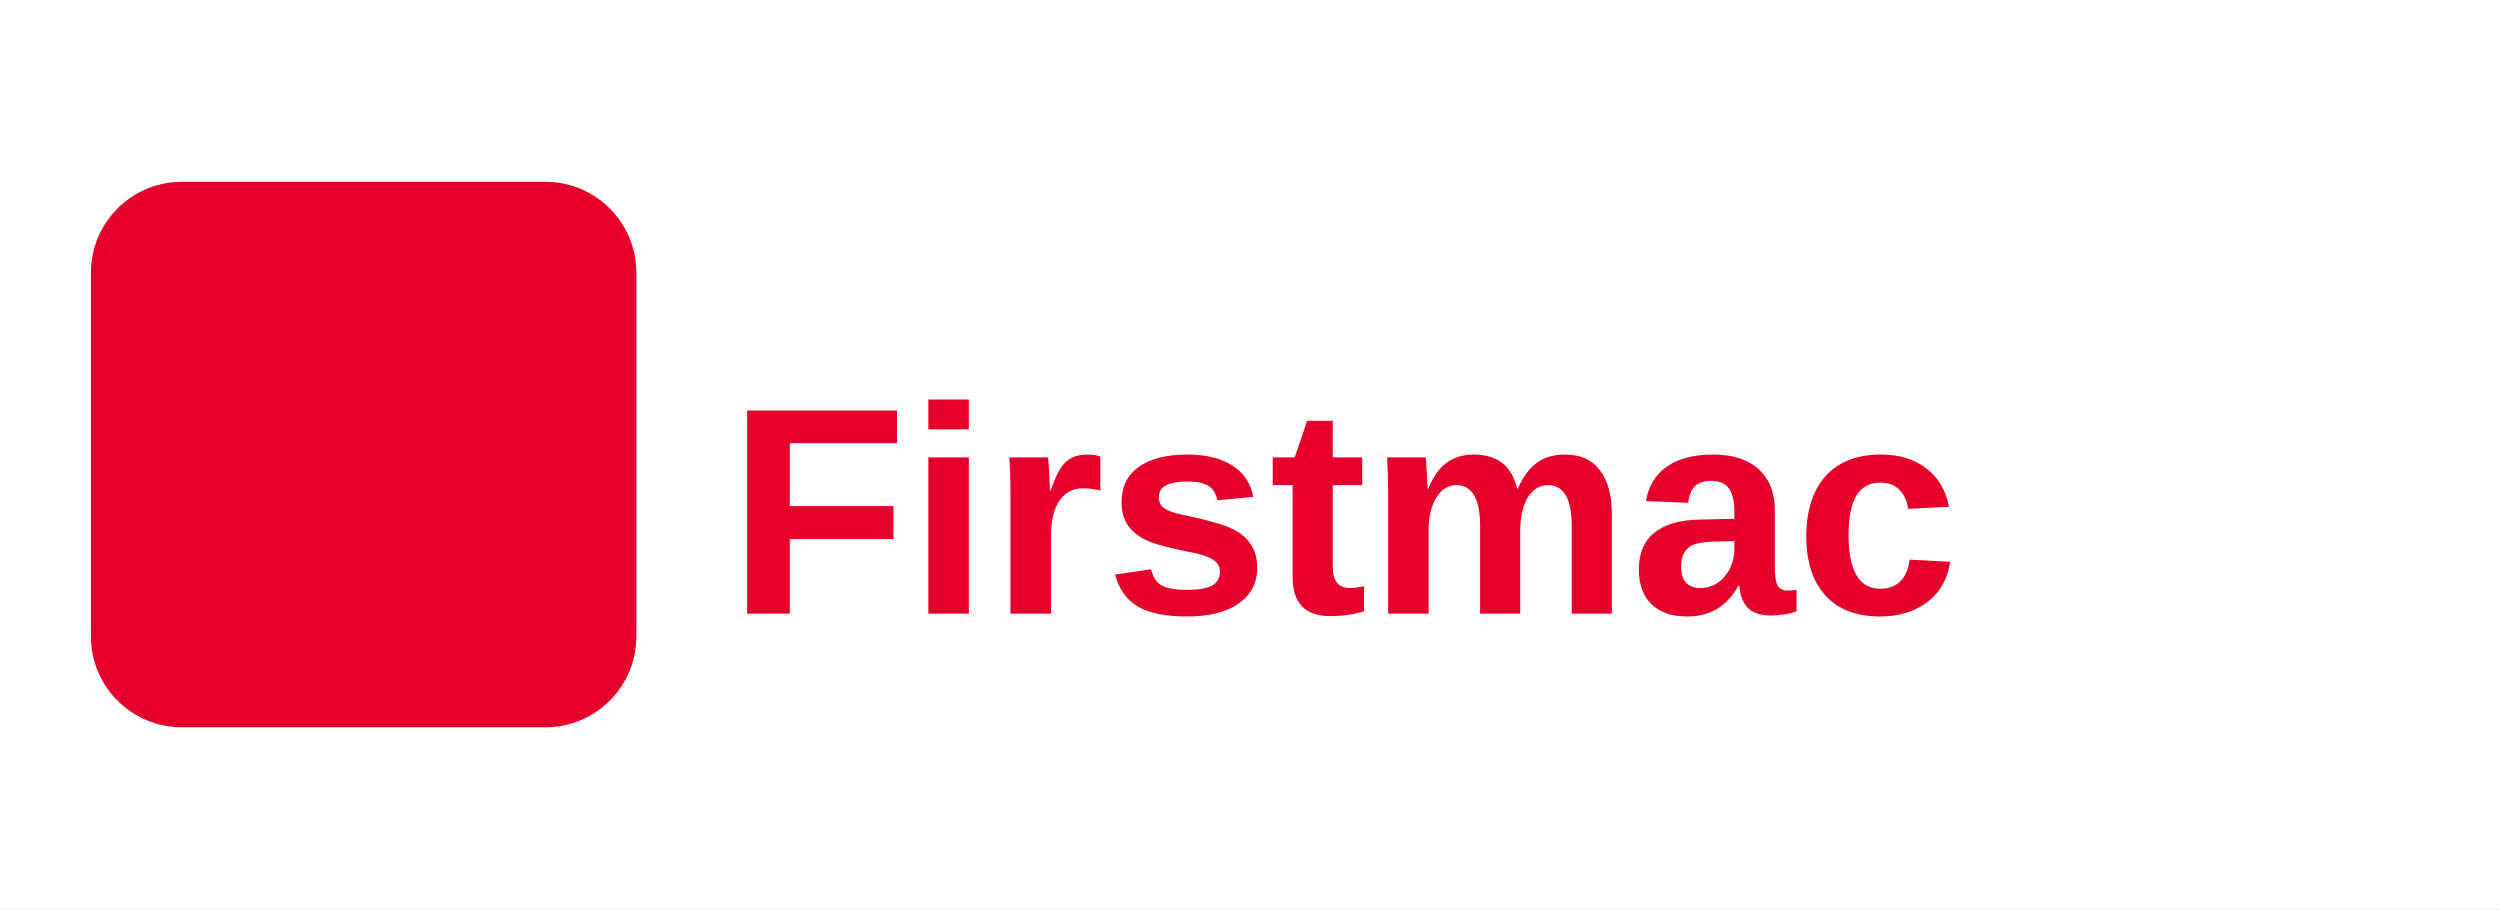
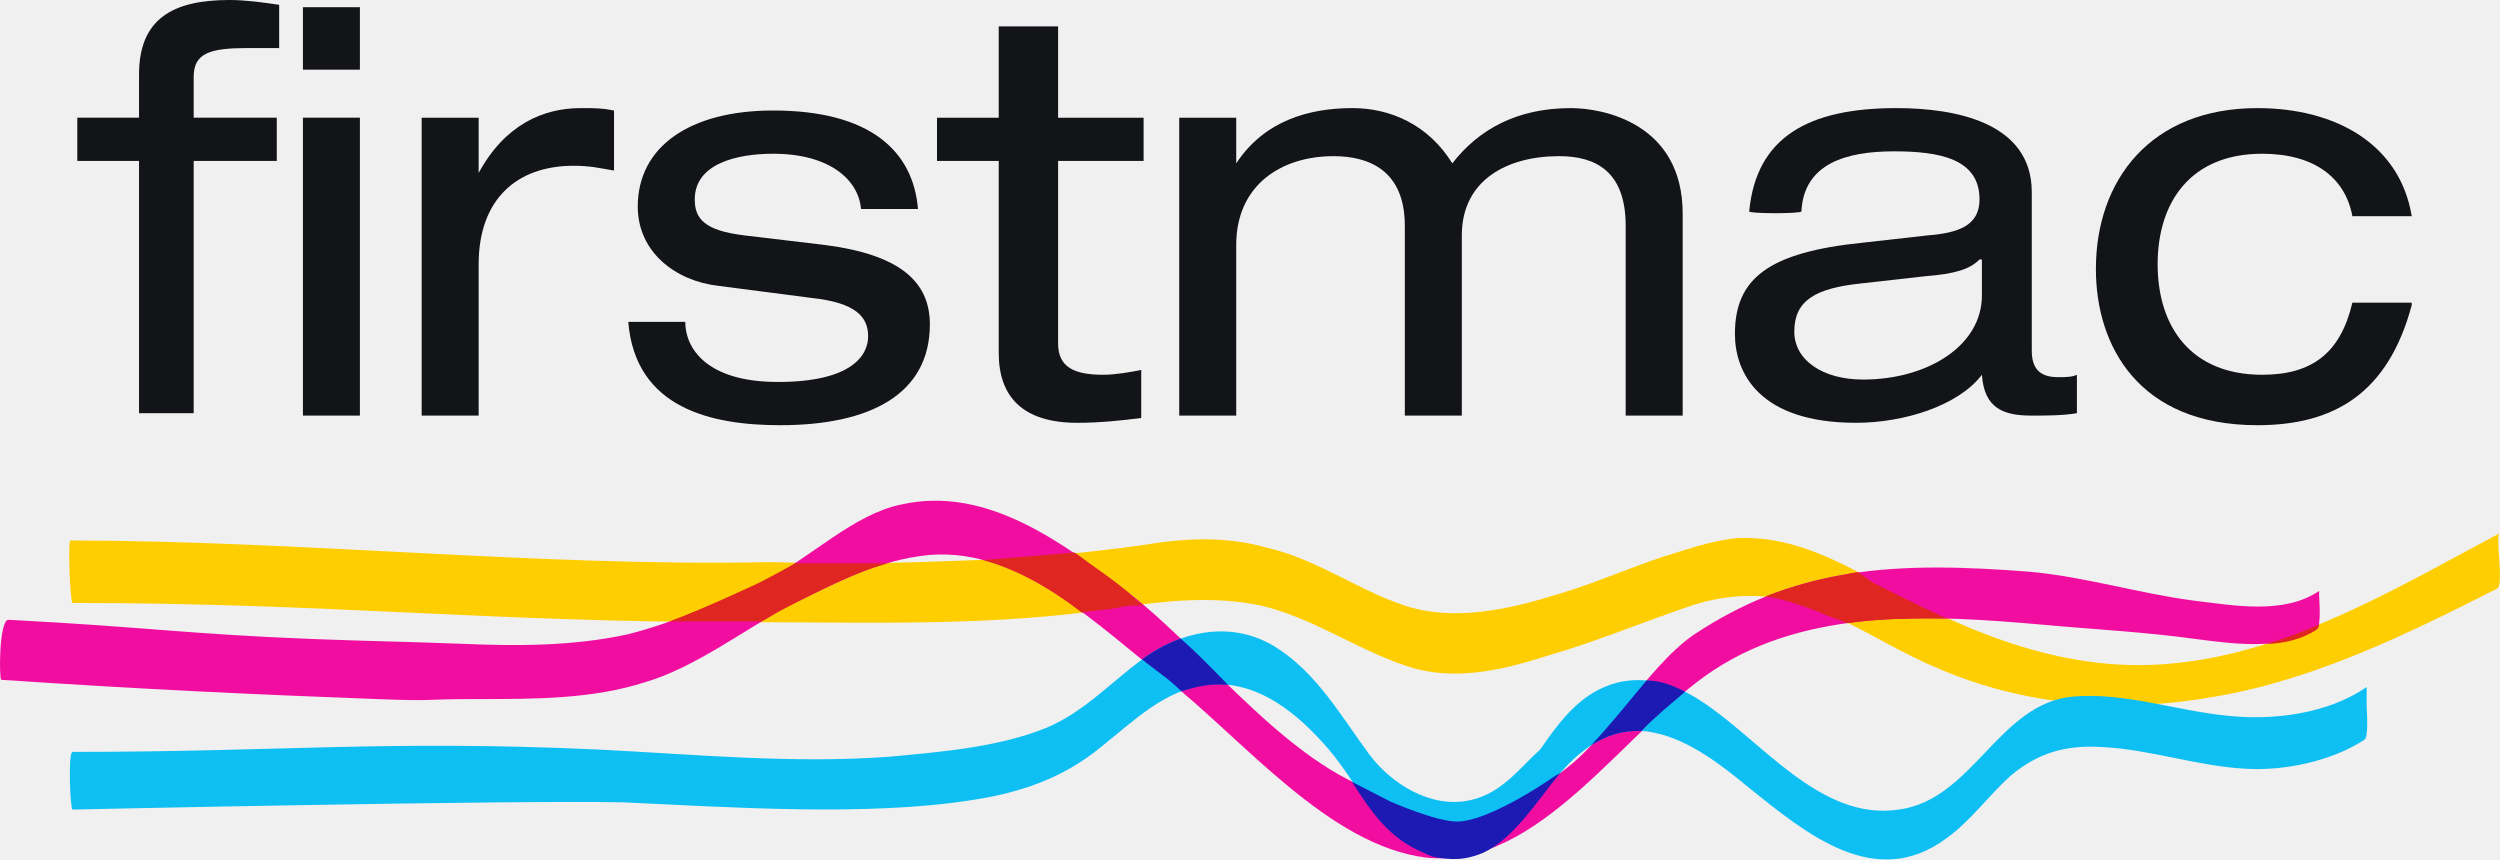
- <svg xmlns="http://www.w3.org/2000/svg" viewBox="0 0 110 40">
-   <rect width="110" height="40" fill="#fff" />
-   <rect x="4" y="8" width="24" height="24" rx="4" fill="#E4002B" />
-   <text x="32" y="27" font-family="Arial" font-weight="700" font-size="13" fill="#E4002B">Firstmac</text>
+ <svg xmlns="http://www.w3.org/2000/svg" width="125" height="43" viewBox="0 0 125 43" fill="none">
+   <path fill-rule="evenodd" clip-rule="evenodd" d="M6.952 3.723C6.952 0.961 8.615 0 11.465 0C12.296 0 13.127 0.12 13.958 0.24V2.402C13.364 2.402 12.889 2.402 12.415 2.402C10.515 2.402 9.684 2.642 9.684 3.844V5.885H13.839V8.047H9.684V20.659H6.952V8.047H3.865V5.885H6.952V3.723ZM15.146 0.36H17.995V3.483H15.146V0.36ZM15.146 5.885H17.995V20.779H15.146V5.885Z" fill="#121417" />
+   <path fill-rule="evenodd" clip-rule="evenodd" d="M21.083 5.886H23.933V8.648C25.239 6.246 27.139 5.405 29.039 5.405C29.751 5.405 30.107 5.405 30.701 5.525V8.528C29.988 8.408 29.514 8.288 28.682 8.288C25.833 8.288 23.933 9.97 23.933 13.213V20.78H21.083V5.886Z" fill="#121417" />
+   <path fill-rule="evenodd" clip-rule="evenodd" d="M34.263 16.095C34.263 17.416 35.331 19.098 38.894 19.098C42.575 19.098 43.406 17.777 43.406 16.816C43.406 15.855 42.812 15.134 40.556 14.894L35.925 14.293C33.788 14.053 31.888 12.612 31.888 10.33C31.888 7.327 34.5 5.525 38.656 5.525C43.525 5.525 45.662 7.567 45.899 10.45H43.05C42.931 9.009 41.506 7.687 38.656 7.687C36.875 7.687 34.738 8.168 34.738 9.97C34.738 10.93 35.213 11.531 37.231 11.771L41.269 12.252C44.95 12.732 46.493 14.053 46.493 16.215C46.493 19.699 43.525 21.26 39.013 21.26C35.569 21.26 31.769 20.419 31.413 16.095C31.413 16.095 34.263 16.095 34.263 16.095Z" fill="#121417" />
+   <path fill-rule="evenodd" clip-rule="evenodd" d="M50.056 1.321H52.905V5.886H57.18V8.048H52.905V17.176C52.905 18.377 53.736 18.738 55.161 18.738C55.755 18.738 56.468 18.617 57.061 18.497V20.899C56.111 21.02 55.043 21.14 53.855 21.14C51.124 21.14 49.937 19.819 49.937 17.657V8.048H46.85V5.886H49.937V1.321H50.056Z" fill="#121417" />
+   <path fill-rule="evenodd" clip-rule="evenodd" d="M77.959 7.808C75.347 7.808 73.091 9.009 73.091 11.771V20.78H70.241V11.291C70.241 8.528 68.46 7.808 66.679 7.808C64.067 7.808 61.811 9.249 61.811 12.252V20.78H58.961V5.886H61.811V8.168C63.236 6.006 65.492 5.405 67.629 5.405C69.529 5.405 71.429 6.246 72.616 8.168C73.922 6.486 75.822 5.405 78.553 5.405C80.097 5.405 84.134 6.126 84.134 10.69V20.78H81.284V11.291C81.284 8.528 79.74 7.808 77.959 7.808Z" fill="#121417" />
+   <path fill-rule="evenodd" clip-rule="evenodd" d="M87.459 10.57C87.815 6.847 90.427 5.405 94.82 5.405C97.789 5.405 101.589 6.126 101.589 9.609V17.537C101.589 18.377 101.945 18.858 102.895 18.858C103.251 18.858 103.607 18.858 103.845 18.738V20.66C103.132 20.78 102.301 20.78 101.589 20.78C100.164 20.78 99.214 20.419 99.095 18.738C97.908 20.299 95.177 21.14 92.802 21.14C87.933 21.14 86.746 18.618 86.746 16.696C86.746 13.933 88.409 12.612 93.158 12.132L96.364 11.771C97.908 11.651 98.976 11.291 98.976 9.97C98.976 7.928 96.958 7.567 94.702 7.567C92.327 7.567 90.19 8.168 90.071 10.57C90.071 10.69 87.459 10.69 87.459 10.57ZM98.976 12.972C98.501 13.453 97.789 13.693 96.245 13.813L93.039 14.173C90.783 14.414 89.715 15.014 89.715 16.576C89.715 18.017 91.139 18.978 93.158 18.978C96.364 18.978 99.095 17.296 99.095 14.774V12.972H98.976Z" fill="#121417" />
+   <path fill-rule="evenodd" clip-rule="evenodd" d="M120.587 15.254C119.4 19.699 116.669 21.26 112.869 21.26C106.932 21.26 104.795 17.296 104.795 13.453C104.795 9.009 107.526 5.405 112.869 5.405C116.788 5.405 119.994 7.207 120.587 10.81H117.619C117.263 8.889 115.719 7.687 113.107 7.687C109.545 7.687 107.882 10.09 107.882 13.213C107.882 16.335 109.545 18.738 113.107 18.738C115.6 18.738 117.025 17.657 117.619 15.134H120.587V15.254Z" fill="#121417" />
+   <path fill-rule="evenodd" clip-rule="evenodd" d="M3.628 30.148C16.452 30.148 24.407 31.109 37.231 31.109C43.525 31.109 49.699 31.349 55.874 30.389C58.367 30.028 60.623 29.788 62.998 30.268C65.61 30.869 67.748 32.43 70.241 33.271C72.616 34.112 75.11 33.511 77.366 32.791C79.859 32.07 82.115 31.109 84.609 30.268C86.865 29.548 88.883 29.668 91.021 30.509C93.039 31.349 94.82 32.55 96.839 33.391C101.232 35.313 106.101 35.673 110.732 34.833C115.719 33.992 120.35 31.71 124.862 29.428C125.218 29.187 124.743 26.785 124.981 26.665C119.993 29.308 114.65 32.55 108.832 33.151C103.489 33.752 98.501 31.71 93.752 29.067C91.615 27.866 89.359 26.785 86.865 26.905C85.559 27.025 84.253 27.506 83.065 27.866C81.64 28.347 80.215 28.947 78.791 29.428C76.178 30.268 73.329 31.109 70.597 30.389C68.104 29.668 65.967 27.986 63.354 27.386C61.217 26.785 59.198 26.905 57.061 27.266C54.449 27.626 51.955 27.866 49.343 27.986C45.781 28.106 44.118 28.227 38.419 28.106C27.257 28.347 14.908 27.025 3.509 27.025C3.39 27.145 3.509 30.148 3.628 30.148Z" fill="#FFCE00" />
+   <path fill-rule="evenodd" clip-rule="evenodd" d="M0.066 33.992C7.309 34.472 12.415 34.712 18.827 34.953C22.033 35.073 20.727 34.953 23.933 34.953C26.783 34.953 29.632 34.953 32.245 34.112C34.738 33.391 37.232 31.469 39.488 30.268C41.744 29.187 43.881 27.986 46.493 27.746C51.124 27.386 54.924 31.349 58.367 33.992C62.167 36.995 66.442 42.279 71.31 42.88C77.01 43.48 81.284 36.394 85.678 33.511C90.427 30.388 96.602 30.749 102.064 31.229C104.676 31.469 107.17 31.59 109.782 31.95C111.682 32.19 114.057 32.55 115.838 31.469C116.075 31.349 115.957 29.908 115.957 29.788V29.548C114.175 30.749 111.682 30.268 109.663 30.028C106.932 29.668 104.201 28.827 101.47 28.587C98.383 28.346 95.296 28.226 92.327 28.707C89.478 29.187 87.103 30.148 84.728 31.71C82.234 33.391 79.978 37.715 77.366 39.036C75.941 39.757 74.516 41.078 72.973 41.078C71.904 41.078 70.123 40.237 69.767 39.877C64.661 38.676 60.505 32.791 56.468 29.668C53.143 27.145 49.343 24.263 45.069 25.224C42.694 25.704 40.556 27.866 38.419 28.947C36.163 30.028 33.788 31.109 31.413 31.71C28.682 32.31 25.833 32.31 23.102 32.19C20.014 32.07 18.708 32.07 15.621 31.95C9.446 31.71 7.309 31.349 0.422 30.989C-0.053 30.989 -0.053 33.992 0.066 33.992Z" fill="#F20DA1" />
+   <path fill-rule="evenodd" clip-rule="evenodd" d="M93.752 29.187C93.515 29.067 93.266 28.854 92.91 28.613C92.673 28.613 92.432 28.704 92.148 28.752C90.724 28.992 89.568 29.341 88.262 29.822C89.212 29.942 90.071 30.268 91.021 30.628C91.496 30.868 91.852 30.919 92.327 31.159C93.99 30.919 95.672 30.921 97.334 30.921C96.028 30.32 94.939 29.787 93.752 29.187Z" fill="#DF2620" />
+   <path fill-rule="evenodd" clip-rule="evenodd" d="M56.467 29.668C55.636 28.947 54.686 28.347 53.736 27.626C52.312 27.746 50.887 27.866 49.343 27.986C49.224 27.986 49.224 27.986 49.105 27.986C50.887 28.467 52.549 29.428 54.093 30.629C54.686 30.509 55.28 30.509 55.874 30.389C56.349 30.268 56.705 30.268 57.18 30.268C56.942 30.148 56.705 29.908 56.467 29.668Z" fill="#DF2620" />
+   <path fill-rule="evenodd" clip-rule="evenodd" d="M39.775 28.168C39.258 28.455 37.998 29.119 37.998 29.119C37.998 29.119 35.139 30.469 33.477 31.07C34.664 31.07 36.728 31.07 36.728 31.07C36.728 31.07 37.7 31.07 38.057 31.07C38.532 30.83 38.676 30.701 39.151 30.46C40.813 29.62 42.594 28.648 44.375 28.168C43.069 28.168 41.675 28.168 39.775 28.168Z" fill="#DF2620" />
+   <path fill-rule="evenodd" clip-rule="evenodd" d="M115.957 31.23C115.126 31.59 114.176 31.95 113.345 32.19C114.176 32.19 115.126 31.95 115.838 31.47C115.838 31.47 115.957 31.35 115.957 31.23Z" fill="#DF2620" />
+   <path fill-rule="evenodd" clip-rule="evenodd" d="M31.176 40.117C36.401 40.358 43.406 40.838 48.631 39.997C51.006 39.637 53.143 38.916 55.043 37.355C56.705 36.033 58.249 34.472 60.386 34.232C62.88 33.992 64.898 35.673 66.442 37.475C67.986 39.276 68.817 41.679 71.31 42.64C74.754 43.961 76.416 40.237 78.435 38.196C79.622 36.994 81.047 36.274 82.709 36.634C84.49 36.994 86.153 38.316 87.459 39.397C90.309 41.679 93.752 44.561 97.314 41.919C98.502 41.078 99.452 39.757 100.52 38.796C101.945 37.595 103.37 37.235 105.151 37.355C107.526 37.475 109.901 38.316 112.276 38.436C114.176 38.556 116.55 38.075 118.213 36.994C118.45 36.874 118.332 35.433 118.332 35.313C118.332 35.193 118.332 34.352 118.332 34.352C116.432 35.673 113.701 36.033 111.445 35.793C108.832 35.553 106.22 34.592 103.608 34.832C99.927 35.193 98.621 39.997 94.94 40.478C91.021 41.078 88.053 36.994 85.084 35.072C83.659 34.112 81.878 33.631 80.216 34.352C78.791 34.952 77.841 36.274 77.01 37.475C75.941 38.436 75.11 39.637 73.566 39.997C71.548 40.478 69.529 39.156 68.461 37.715C67.036 35.793 65.848 33.631 63.711 32.31C61.692 31.109 59.436 31.469 57.536 32.67C55.755 33.871 54.331 35.553 52.312 36.394C49.937 37.355 47.087 37.595 44.475 37.835C39.607 38.196 34.738 37.715 29.87 37.475C19.302 36.994 14.078 37.595 3.628 37.595C3.391 37.595 3.51 40.478 3.628 40.478C3.628 40.478 25.595 39.997 31.176 40.117Z" fill="#0DBFF2" />
+   <path fill-rule="evenodd" clip-rule="evenodd" d="M61.399 34.239C60.568 33.399 59.859 32.647 59.028 31.927C58.567 32.11 58.352 32.198 57.932 32.434C57.596 32.624 57.312 32.808 57.1 32.974C57.575 33.334 58.421 33.983 58.421 33.983C58.421 33.983 58.825 34.319 59.062 34.559C59.538 34.439 59.763 34.344 60.225 34.278C60.686 34.213 60.952 34.227 61.399 34.239Z" fill="#1C1AB3" />
+   <path fill-rule="evenodd" clip-rule="evenodd" d="M72.334 42.935C73.053 43.002 73.566 42.88 74.16 42.639C75.704 41.919 76.825 40.088 78.013 38.647C77.775 38.767 77.319 39.087 77.319 39.087C77.319 39.087 74.397 41.078 72.854 41.078C71.785 41.078 69.531 40.083 69.531 40.083C69.531 40.083 68.3 39.448 67.588 39.087C68.538 40.529 69.41 41.919 71.191 42.639C71.666 42.88 71.875 42.892 72.334 42.935Z" fill="#1C1AB3" />
+   <path fill-rule="evenodd" clip-rule="evenodd" d="M82.329 34.022C81.368 35.155 80.521 36.248 79.561 37.255C80.401 36.752 81.099 36.522 82.075 36.547C82.796 35.792 83.532 35.216 84.253 34.586C83.532 34.208 82.93 34.022 82.329 34.022Z" fill="#1C1AB3" />
</svg>
